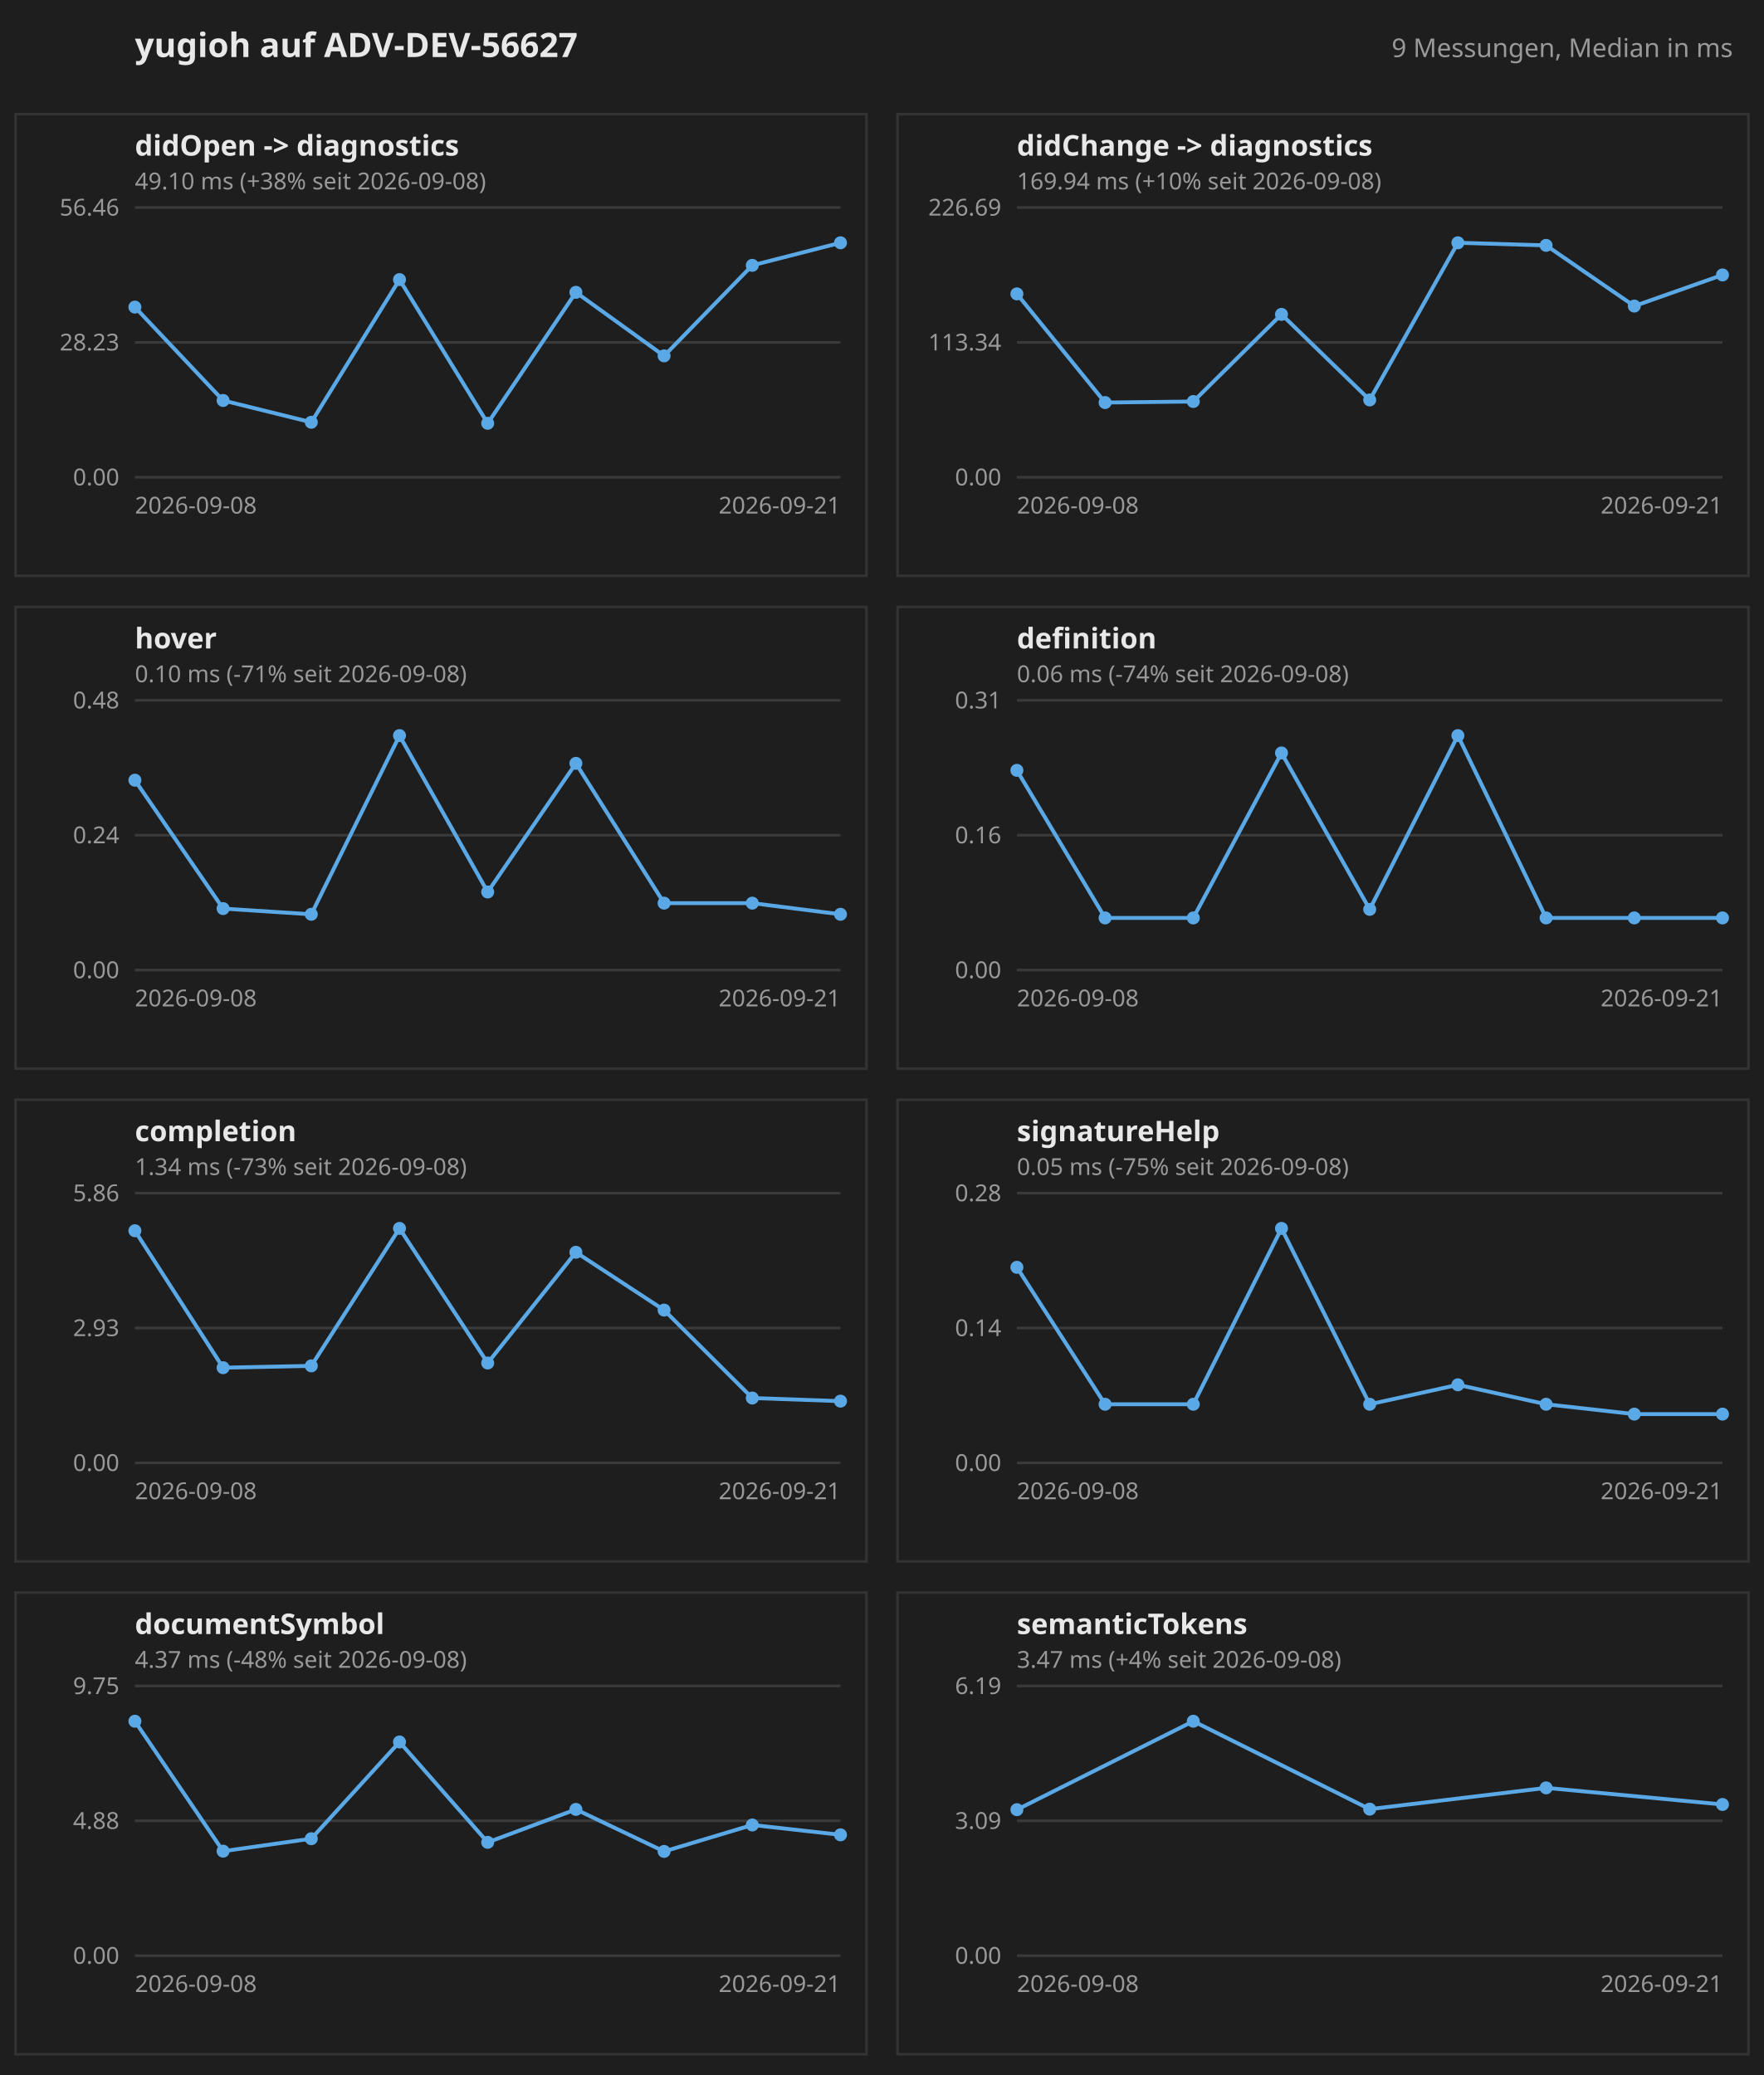
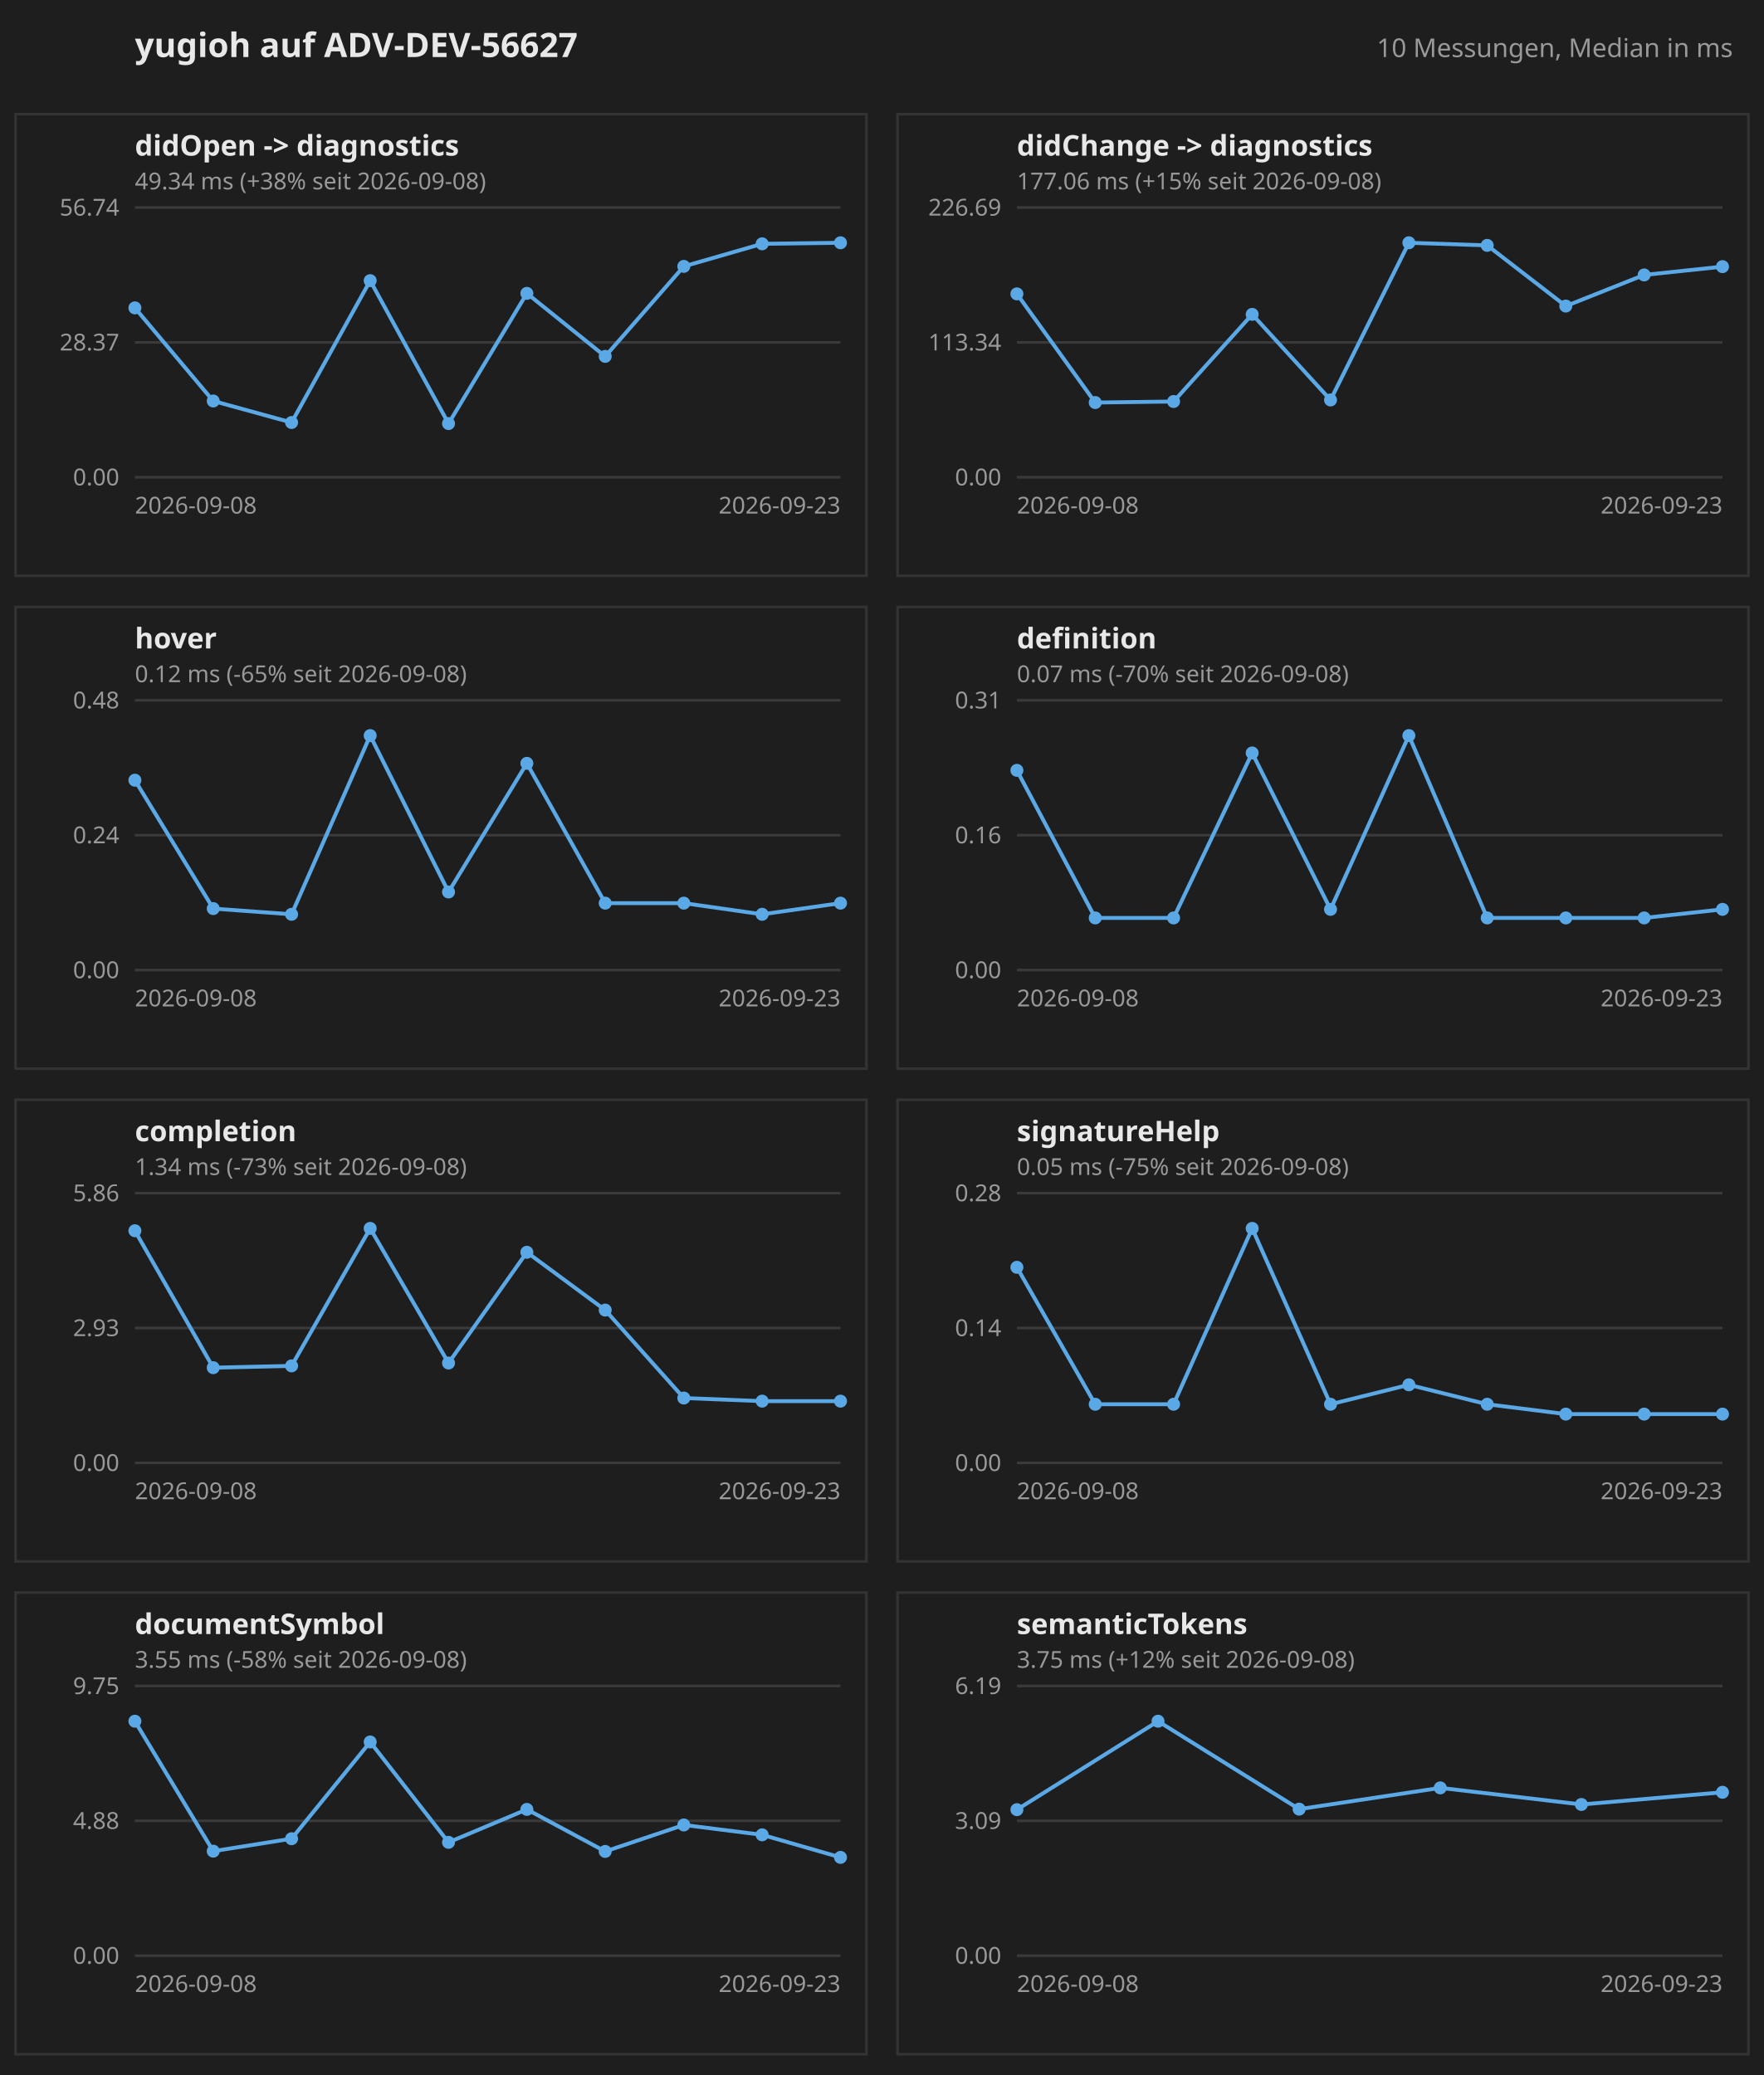
<svg xmlns="http://www.w3.org/2000/svg" width="680" height="800" font-family="sans-serif">
  <rect width="680" height="800" fill="#1e1e1e" />
  <text x="52" y="22" font-size="13" font-weight="bold" fill="#e8e8e8">yugioh auf ADV-DEV-56627</text>
-   <text x="668" y="22" text-anchor="end" font-size="10" fill="#999">9 Messungen, Median in ms</text>
+   <text x="668" y="22" text-anchor="end" font-size="10" fill="#999">10 Messungen, Median in ms</text>
  <g transform="translate(0 40)">
    <rect x="6" y="4" width="328" height="178" fill="none" stroke="#333" />
    <text x="52" y="20" font-size="11" font-weight="bold" fill="#e8e8e8">didOpen -&gt; diagnostics</text>
-     <text x="52" y="33" font-size="9" fill="#999">49.10 ms (+38% seit 2026-09-08)</text>
+     <text x="52" y="33" font-size="9" fill="#999">49.34 ms (+38% seit 2026-09-08)</text>
    <line x1="52" y1="144.0" x2="324" y2="144.0" stroke="#3a3a3a" />
    <text x="46" y="144.0" text-anchor="end" dominant-baseline="middle" font-size="9" fill="#999">0.00</text>
    <line x1="52" y1="92.0" x2="324" y2="92.0" stroke="#3a3a3a" />
-     <text x="46" y="92.0" text-anchor="end" dominant-baseline="middle" font-size="9" fill="#999">28.23</text>
+     <text x="46" y="92.0" text-anchor="end" dominant-baseline="middle" font-size="9" fill="#999">28.37</text>
    <line x1="52" y1="40.0" x2="324" y2="40.0" stroke="#3a3a3a" />
-     <text x="46" y="40.0" text-anchor="end" dominant-baseline="middle" font-size="9" fill="#999">56.46</text>
+     <text x="46" y="40.0" text-anchor="end" dominant-baseline="middle" font-size="9" fill="#999">56.74</text>
    <text x="52" y="158" font-size="9" fill="#999">2026-09-08</text>
-     <text x="324" y="158" text-anchor="end" font-size="9" fill="#999">2026-09-21</text>
-     <polyline fill="none" stroke="#5aa9e6" stroke-width="1.5" points="52.0,78.4 86.0,114.4 120.0,122.8 154.0,67.8 188.0,123.2 222.0,72.7 256.0,97.2 290.0,62.3 324.0,53.6" />
-     <circle cx="52.0" cy="78.4" r="2.5" fill="#5aa9e6" />
-     <circle cx="86.0" cy="114.4" r="2.5" fill="#5aa9e6" />
-     <circle cx="120.0" cy="122.8" r="2.5" fill="#5aa9e6" />
-     <circle cx="154.0" cy="67.8" r="2.5" fill="#5aa9e6" />
-     <circle cx="188.0" cy="123.2" r="2.5" fill="#5aa9e6" />
-     <circle cx="222.0" cy="72.7" r="2.5" fill="#5aa9e6" />
-     <circle cx="256.0" cy="97.2" r="2.5" fill="#5aa9e6" />
-     <circle cx="290.0" cy="62.3" r="2.5" fill="#5aa9e6" />
+     <text x="324" y="158" text-anchor="end" font-size="9" fill="#999">2026-09-23</text>
+     <polyline fill="none" stroke="#5aa9e6" stroke-width="1.5" points="52.0,78.7 82.2,114.6 112.4,122.9 142.7,68.2 172.9,123.3 203.1,73.1 233.3,97.4 263.6,62.7 293.8,54.0 324.0,53.6" />
+     <circle cx="52.0" cy="78.7" r="2.5" fill="#5aa9e6" />
+     <circle cx="82.2" cy="114.6" r="2.5" fill="#5aa9e6" />
+     <circle cx="112.4" cy="122.9" r="2.5" fill="#5aa9e6" />
+     <circle cx="142.7" cy="68.2" r="2.5" fill="#5aa9e6" />
+     <circle cx="172.9" cy="123.3" r="2.5" fill="#5aa9e6" />
+     <circle cx="203.1" cy="73.1" r="2.5" fill="#5aa9e6" />
+     <circle cx="233.3" cy="97.4" r="2.5" fill="#5aa9e6" />
+     <circle cx="263.6" cy="62.7" r="2.5" fill="#5aa9e6" />
+     <circle cx="293.8" cy="54.0" r="2.5" fill="#5aa9e6" />
    <circle cx="324.0" cy="53.6" r="2.5" fill="#5aa9e6" />
  </g>
  <g transform="translate(340 40)">
    <rect x="6" y="4" width="328" height="178" fill="none" stroke="#333" />
    <text x="52" y="20" font-size="11" font-weight="bold" fill="#e8e8e8">didChange -&gt; diagnostics</text>
-     <text x="52" y="33" font-size="9" fill="#999">169.94 ms (+10% seit 2026-09-08)</text>
+     <text x="52" y="33" font-size="9" fill="#999">177.06 ms (+15% seit 2026-09-08)</text>
    <line x1="52" y1="144.0" x2="324" y2="144.0" stroke="#3a3a3a" />
    <text x="46" y="144.0" text-anchor="end" dominant-baseline="middle" font-size="9" fill="#999">0.00</text>
    <line x1="52" y1="92.0" x2="324" y2="92.0" stroke="#3a3a3a" />
    <text x="46" y="92.0" text-anchor="end" dominant-baseline="middle" font-size="9" fill="#999">113.34</text>
    <line x1="52" y1="40.0" x2="324" y2="40.0" stroke="#3a3a3a" />
    <text x="46" y="40.0" text-anchor="end" dominant-baseline="middle" font-size="9" fill="#999">226.69</text>
    <text x="52" y="158" font-size="9" fill="#999">2026-09-08</text>
-     <text x="324" y="158" text-anchor="end" font-size="9" fill="#999">2026-09-21</text>
-     <polyline fill="none" stroke="#5aa9e6" stroke-width="1.5" points="52.0,73.3 86.0,115.2 120.0,114.8 154.0,81.2 188.0,114.2 222.0,53.6 256.0,54.6 290.0,78.0 324.0,66.0" />
+     <text x="324" y="158" text-anchor="end" font-size="9" fill="#999">2026-09-23</text>
+     <polyline fill="none" stroke="#5aa9e6" stroke-width="1.5" points="52.0,73.3 82.2,115.2 112.4,114.8 142.7,81.2 172.9,114.2 203.1,53.6 233.3,54.6 263.6,78.0 293.8,66.0 324.0,62.8" />
    <circle cx="52.0" cy="73.3" r="2.5" fill="#5aa9e6" />
-     <circle cx="86.0" cy="115.2" r="2.5" fill="#5aa9e6" />
-     <circle cx="120.0" cy="114.8" r="2.5" fill="#5aa9e6" />
-     <circle cx="154.0" cy="81.2" r="2.5" fill="#5aa9e6" />
-     <circle cx="188.0" cy="114.2" r="2.5" fill="#5aa9e6" />
-     <circle cx="222.0" cy="53.6" r="2.5" fill="#5aa9e6" />
-     <circle cx="256.0" cy="54.6" r="2.5" fill="#5aa9e6" />
-     <circle cx="290.0" cy="78.0" r="2.5" fill="#5aa9e6" />
-     <circle cx="324.0" cy="66.0" r="2.5" fill="#5aa9e6" />
+     <circle cx="82.2" cy="115.2" r="2.5" fill="#5aa9e6" />
+     <circle cx="112.4" cy="114.8" r="2.5" fill="#5aa9e6" />
+     <circle cx="142.7" cy="81.2" r="2.5" fill="#5aa9e6" />
+     <circle cx="172.9" cy="114.2" r="2.5" fill="#5aa9e6" />
+     <circle cx="203.1" cy="53.6" r="2.5" fill="#5aa9e6" />
+     <circle cx="233.3" cy="54.6" r="2.5" fill="#5aa9e6" />
+     <circle cx="263.6" cy="78.0" r="2.5" fill="#5aa9e6" />
+     <circle cx="293.8" cy="66.0" r="2.5" fill="#5aa9e6" />
+     <circle cx="324.0" cy="62.8" r="2.5" fill="#5aa9e6" />
  </g>
  <g transform="translate(0 230)">
    <rect x="6" y="4" width="328" height="178" fill="none" stroke="#333" />
    <text x="52" y="20" font-size="11" font-weight="bold" fill="#e8e8e8">hover</text>
-     <text x="52" y="33" font-size="9" fill="#999">0.10 ms (-71% seit 2026-09-08)</text>
+     <text x="52" y="33" font-size="9" fill="#999">0.12 ms (-65% seit 2026-09-08)</text>
    <line x1="52" y1="144.0" x2="324" y2="144.0" stroke="#3a3a3a" />
    <text x="46" y="144.0" text-anchor="end" dominant-baseline="middle" font-size="9" fill="#999">0.00</text>
    <line x1="52" y1="92.0" x2="324" y2="92.0" stroke="#3a3a3a" />
    <text x="46" y="92.0" text-anchor="end" dominant-baseline="middle" font-size="9" fill="#999">0.24</text>
    <line x1="52" y1="40.0" x2="324" y2="40.0" stroke="#3a3a3a" />
    <text x="46" y="40.0" text-anchor="end" dominant-baseline="middle" font-size="9" fill="#999">0.48</text>
    <text x="52" y="158" font-size="9" fill="#999">2026-09-08</text>
-     <text x="324" y="158" text-anchor="end" font-size="9" fill="#999">2026-09-21</text>
-     <polyline fill="none" stroke="#5aa9e6" stroke-width="1.5" points="52.0,70.8 86.0,120.3 120.0,122.5 154.0,53.6 188.0,113.9 222.0,64.3 256.0,118.2 290.0,118.2 324.0,122.5" />
+     <text x="324" y="158" text-anchor="end" font-size="9" fill="#999">2026-09-23</text>
+     <polyline fill="none" stroke="#5aa9e6" stroke-width="1.5" points="52.0,70.8 82.2,120.3 112.4,122.5 142.7,53.6 172.9,113.9 203.1,64.3 233.3,118.2 263.6,118.2 293.8,122.5 324.0,118.2" />
    <circle cx="52.0" cy="70.8" r="2.5" fill="#5aa9e6" />
-     <circle cx="86.0" cy="120.3" r="2.5" fill="#5aa9e6" />
-     <circle cx="120.0" cy="122.5" r="2.5" fill="#5aa9e6" />
-     <circle cx="154.0" cy="53.6" r="2.5" fill="#5aa9e6" />
-     <circle cx="188.0" cy="113.9" r="2.5" fill="#5aa9e6" />
-     <circle cx="222.0" cy="64.3" r="2.5" fill="#5aa9e6" />
-     <circle cx="256.0" cy="118.2" r="2.5" fill="#5aa9e6" />
-     <circle cx="290.0" cy="118.2" r="2.5" fill="#5aa9e6" />
-     <circle cx="324.0" cy="122.5" r="2.5" fill="#5aa9e6" />
+     <circle cx="82.2" cy="120.3" r="2.5" fill="#5aa9e6" />
+     <circle cx="112.4" cy="122.5" r="2.5" fill="#5aa9e6" />
+     <circle cx="142.7" cy="53.6" r="2.5" fill="#5aa9e6" />
+     <circle cx="172.9" cy="113.9" r="2.5" fill="#5aa9e6" />
+     <circle cx="203.1" cy="64.3" r="2.5" fill="#5aa9e6" />
+     <circle cx="233.3" cy="118.2" r="2.5" fill="#5aa9e6" />
+     <circle cx="263.6" cy="118.2" r="2.5" fill="#5aa9e6" />
+     <circle cx="293.8" cy="122.5" r="2.5" fill="#5aa9e6" />
+     <circle cx="324.0" cy="118.2" r="2.5" fill="#5aa9e6" />
  </g>
  <g transform="translate(340 230)">
    <rect x="6" y="4" width="328" height="178" fill="none" stroke="#333" />
    <text x="52" y="20" font-size="11" font-weight="bold" fill="#e8e8e8">definition</text>
-     <text x="52" y="33" font-size="9" fill="#999">0.06 ms (-74% seit 2026-09-08)</text>
+     <text x="52" y="33" font-size="9" fill="#999">0.07 ms (-70% seit 2026-09-08)</text>
    <line x1="52" y1="144.0" x2="324" y2="144.0" stroke="#3a3a3a" />
    <text x="46" y="144.0" text-anchor="end" dominant-baseline="middle" font-size="9" fill="#999">0.00</text>
    <line x1="52" y1="92.0" x2="324" y2="92.0" stroke="#3a3a3a" />
    <text x="46" y="92.0" text-anchor="end" dominant-baseline="middle" font-size="9" fill="#999">0.16</text>
    <line x1="52" y1="40.0" x2="324" y2="40.0" stroke="#3a3a3a" />
    <text x="46" y="40.0" text-anchor="end" dominant-baseline="middle" font-size="9" fill="#999">0.31</text>
    <text x="52" y="158" font-size="9" fill="#999">2026-09-08</text>
-     <text x="324" y="158" text-anchor="end" font-size="9" fill="#999">2026-09-21</text>
-     <polyline fill="none" stroke="#5aa9e6" stroke-width="1.5" points="52.0,67.0 86.0,123.9 120.0,123.9 154.0,60.3 188.0,120.6 222.0,53.6 256.0,123.9 290.0,123.9 324.0,123.9" />
+     <text x="324" y="158" text-anchor="end" font-size="9" fill="#999">2026-09-23</text>
+     <polyline fill="none" stroke="#5aa9e6" stroke-width="1.5" points="52.0,67.0 82.2,123.9 112.4,123.9 142.7,60.3 172.9,120.6 203.1,53.6 233.3,123.9 263.6,123.9 293.8,123.9 324.0,120.6" />
    <circle cx="52.0" cy="67.0" r="2.5" fill="#5aa9e6" />
-     <circle cx="86.0" cy="123.9" r="2.5" fill="#5aa9e6" />
-     <circle cx="120.0" cy="123.9" r="2.5" fill="#5aa9e6" />
-     <circle cx="154.0" cy="60.3" r="2.5" fill="#5aa9e6" />
-     <circle cx="188.0" cy="120.6" r="2.5" fill="#5aa9e6" />
-     <circle cx="222.0" cy="53.6" r="2.5" fill="#5aa9e6" />
-     <circle cx="256.0" cy="123.9" r="2.5" fill="#5aa9e6" />
-     <circle cx="290.0" cy="123.9" r="2.5" fill="#5aa9e6" />
-     <circle cx="324.0" cy="123.9" r="2.5" fill="#5aa9e6" />
+     <circle cx="82.2" cy="123.9" r="2.5" fill="#5aa9e6" />
+     <circle cx="112.4" cy="123.9" r="2.5" fill="#5aa9e6" />
+     <circle cx="142.7" cy="60.3" r="2.5" fill="#5aa9e6" />
+     <circle cx="172.9" cy="120.6" r="2.5" fill="#5aa9e6" />
+     <circle cx="203.1" cy="53.6" r="2.5" fill="#5aa9e6" />
+     <circle cx="233.3" cy="123.9" r="2.5" fill="#5aa9e6" />
+     <circle cx="263.6" cy="123.9" r="2.5" fill="#5aa9e6" />
+     <circle cx="293.8" cy="123.9" r="2.5" fill="#5aa9e6" />
+     <circle cx="324.0" cy="120.6" r="2.5" fill="#5aa9e6" />
  </g>
  <g transform="translate(0 420)">
    <rect x="6" y="4" width="328" height="178" fill="none" stroke="#333" />
    <text x="52" y="20" font-size="11" font-weight="bold" fill="#e8e8e8">completion</text>
    <text x="52" y="33" font-size="9" fill="#999">1.34 ms (-73% seit 2026-09-08)</text>
    <line x1="52" y1="144.0" x2="324" y2="144.0" stroke="#3a3a3a" />
    <text x="46" y="144.0" text-anchor="end" dominant-baseline="middle" font-size="9" fill="#999">0.00</text>
    <line x1="52" y1="92.0" x2="324" y2="92.0" stroke="#3a3a3a" />
    <text x="46" y="92.0" text-anchor="end" dominant-baseline="middle" font-size="9" fill="#999">2.93</text>
    <line x1="52" y1="40.0" x2="324" y2="40.0" stroke="#3a3a3a" />
    <text x="46" y="40.0" text-anchor="end" dominant-baseline="middle" font-size="9" fill="#999">5.86</text>
    <text x="52" y="158" font-size="9" fill="#999">2026-09-08</text>
-     <text x="324" y="158" text-anchor="end" font-size="9" fill="#999">2026-09-21</text>
-     <polyline fill="none" stroke="#5aa9e6" stroke-width="1.5" points="52.0,54.5 86.0,107.3 120.0,106.6 154.0,53.6 188.0,105.5 222.0,62.8 256.0,85.1 290.0,119.0 324.0,120.2" />
+     <text x="324" y="158" text-anchor="end" font-size="9" fill="#999">2026-09-23</text>
+     <polyline fill="none" stroke="#5aa9e6" stroke-width="1.5" points="52.0,54.5 82.2,107.3 112.4,106.6 142.7,53.6 172.9,105.5 203.1,62.8 233.3,85.1 263.6,119.0 293.8,120.2 324.0,120.2" />
    <circle cx="52.0" cy="54.5" r="2.5" fill="#5aa9e6" />
-     <circle cx="86.0" cy="107.3" r="2.5" fill="#5aa9e6" />
-     <circle cx="120.0" cy="106.6" r="2.5" fill="#5aa9e6" />
-     <circle cx="154.0" cy="53.6" r="2.5" fill="#5aa9e6" />
-     <circle cx="188.0" cy="105.5" r="2.5" fill="#5aa9e6" />
-     <circle cx="222.0" cy="62.8" r="2.5" fill="#5aa9e6" />
-     <circle cx="256.0" cy="85.1" r="2.5" fill="#5aa9e6" />
-     <circle cx="290.0" cy="119.0" r="2.5" fill="#5aa9e6" />
+     <circle cx="82.2" cy="107.3" r="2.5" fill="#5aa9e6" />
+     <circle cx="112.4" cy="106.6" r="2.5" fill="#5aa9e6" />
+     <circle cx="142.7" cy="53.6" r="2.5" fill="#5aa9e6" />
+     <circle cx="172.9" cy="105.5" r="2.5" fill="#5aa9e6" />
+     <circle cx="203.1" cy="62.8" r="2.5" fill="#5aa9e6" />
+     <circle cx="233.3" cy="85.1" r="2.5" fill="#5aa9e6" />
+     <circle cx="263.6" cy="119.0" r="2.5" fill="#5aa9e6" />
+     <circle cx="293.8" cy="120.2" r="2.5" fill="#5aa9e6" />
    <circle cx="324.0" cy="120.2" r="2.5" fill="#5aa9e6" />
  </g>
  <g transform="translate(340 420)">
    <rect x="6" y="4" width="328" height="178" fill="none" stroke="#333" />
    <text x="52" y="20" font-size="11" font-weight="bold" fill="#e8e8e8">signatureHelp</text>
    <text x="52" y="33" font-size="9" fill="#999">0.05 ms (-75% seit 2026-09-08)</text>
    <line x1="52" y1="144.0" x2="324" y2="144.0" stroke="#3a3a3a" />
    <text x="46" y="144.0" text-anchor="end" dominant-baseline="middle" font-size="9" fill="#999">0.00</text>
    <line x1="52" y1="92.0" x2="324" y2="92.0" stroke="#3a3a3a" />
    <text x="46" y="92.0" text-anchor="end" dominant-baseline="middle" font-size="9" fill="#999">0.14</text>
    <line x1="52" y1="40.0" x2="324" y2="40.0" stroke="#3a3a3a" />
    <text x="46" y="40.0" text-anchor="end" dominant-baseline="middle" font-size="9" fill="#999">0.28</text>
    <text x="52" y="158" font-size="9" fill="#999">2026-09-08</text>
-     <text x="324" y="158" text-anchor="end" font-size="9" fill="#999">2026-09-21</text>
-     <polyline fill="none" stroke="#5aa9e6" stroke-width="1.5" points="52.0,68.6 86.0,121.4 120.0,121.4 154.0,53.6 188.0,121.4 222.0,113.9 256.0,121.4 290.0,125.2 324.0,125.2" />
+     <text x="324" y="158" text-anchor="end" font-size="9" fill="#999">2026-09-23</text>
+     <polyline fill="none" stroke="#5aa9e6" stroke-width="1.5" points="52.0,68.6 82.2,121.4 112.4,121.4 142.7,53.6 172.9,121.4 203.1,113.9 233.3,121.4 263.6,125.2 293.8,125.2 324.0,125.2" />
    <circle cx="52.0" cy="68.6" r="2.5" fill="#5aa9e6" />
-     <circle cx="86.0" cy="121.4" r="2.5" fill="#5aa9e6" />
-     <circle cx="120.0" cy="121.4" r="2.5" fill="#5aa9e6" />
-     <circle cx="154.0" cy="53.6" r="2.5" fill="#5aa9e6" />
-     <circle cx="188.0" cy="121.4" r="2.5" fill="#5aa9e6" />
-     <circle cx="222.0" cy="113.9" r="2.5" fill="#5aa9e6" />
-     <circle cx="256.0" cy="121.4" r="2.5" fill="#5aa9e6" />
-     <circle cx="290.0" cy="125.2" r="2.5" fill="#5aa9e6" />
+     <circle cx="82.2" cy="121.4" r="2.5" fill="#5aa9e6" />
+     <circle cx="112.4" cy="121.4" r="2.5" fill="#5aa9e6" />
+     <circle cx="142.7" cy="53.6" r="2.5" fill="#5aa9e6" />
+     <circle cx="172.9" cy="121.4" r="2.5" fill="#5aa9e6" />
+     <circle cx="203.1" cy="113.9" r="2.5" fill="#5aa9e6" />
+     <circle cx="233.3" cy="121.4" r="2.5" fill="#5aa9e6" />
+     <circle cx="263.6" cy="125.2" r="2.5" fill="#5aa9e6" />
+     <circle cx="293.8" cy="125.2" r="2.5" fill="#5aa9e6" />
    <circle cx="324.0" cy="125.2" r="2.5" fill="#5aa9e6" />
  </g>
  <g transform="translate(0 610)">
    <rect x="6" y="4" width="328" height="178" fill="none" stroke="#333" />
    <text x="52" y="20" font-size="11" font-weight="bold" fill="#e8e8e8">documentSymbol</text>
-     <text x="52" y="33" font-size="9" fill="#999">4.37 ms (-48% seit 2026-09-08)</text>
+     <text x="52" y="33" font-size="9" fill="#999">3.55 ms (-58% seit 2026-09-08)</text>
    <line x1="52" y1="144.0" x2="324" y2="144.0" stroke="#3a3a3a" />
    <text x="46" y="144.0" text-anchor="end" dominant-baseline="middle" font-size="9" fill="#999">0.00</text>
    <line x1="52" y1="92.0" x2="324" y2="92.0" stroke="#3a3a3a" />
    <text x="46" y="92.0" text-anchor="end" dominant-baseline="middle" font-size="9" fill="#999">4.88</text>
    <line x1="52" y1="40.0" x2="324" y2="40.0" stroke="#3a3a3a" />
    <text x="46" y="40.0" text-anchor="end" dominant-baseline="middle" font-size="9" fill="#999">9.75</text>
    <text x="52" y="158" font-size="9" fill="#999">2026-09-08</text>
-     <text x="324" y="158" text-anchor="end" font-size="9" fill="#999">2026-09-21</text>
-     <polyline fill="none" stroke="#5aa9e6" stroke-width="1.5" points="52.0,53.6 86.0,103.7 120.0,98.9 154.0,61.6 188.0,100.3 222.0,87.6 256.0,103.8 290.0,93.6 324.0,97.4" />
+     <text x="324" y="158" text-anchor="end" font-size="9" fill="#999">2026-09-23</text>
+     <polyline fill="none" stroke="#5aa9e6" stroke-width="1.5" points="52.0,53.6 82.2,103.7 112.4,98.9 142.7,61.6 172.9,100.3 203.1,87.6 233.3,103.8 263.6,93.6 293.8,97.4 324.0,106.1" />
    <circle cx="52.0" cy="53.6" r="2.5" fill="#5aa9e6" />
-     <circle cx="86.0" cy="103.7" r="2.5" fill="#5aa9e6" />
-     <circle cx="120.0" cy="98.9" r="2.5" fill="#5aa9e6" />
-     <circle cx="154.0" cy="61.6" r="2.5" fill="#5aa9e6" />
-     <circle cx="188.0" cy="100.3" r="2.5" fill="#5aa9e6" />
-     <circle cx="222.0" cy="87.6" r="2.5" fill="#5aa9e6" />
-     <circle cx="256.0" cy="103.8" r="2.5" fill="#5aa9e6" />
-     <circle cx="290.0" cy="93.6" r="2.5" fill="#5aa9e6" />
-     <circle cx="324.0" cy="97.4" r="2.5" fill="#5aa9e6" />
+     <circle cx="82.2" cy="103.7" r="2.5" fill="#5aa9e6" />
+     <circle cx="112.4" cy="98.9" r="2.5" fill="#5aa9e6" />
+     <circle cx="142.7" cy="61.6" r="2.5" fill="#5aa9e6" />
+     <circle cx="172.9" cy="100.3" r="2.5" fill="#5aa9e6" />
+     <circle cx="203.1" cy="87.6" r="2.5" fill="#5aa9e6" />
+     <circle cx="233.3" cy="103.8" r="2.5" fill="#5aa9e6" />
+     <circle cx="263.6" cy="93.6" r="2.5" fill="#5aa9e6" />
+     <circle cx="293.8" cy="97.4" r="2.5" fill="#5aa9e6" />
+     <circle cx="324.0" cy="106.1" r="2.5" fill="#5aa9e6" />
  </g>
  <g transform="translate(340 610)">
    <rect x="6" y="4" width="328" height="178" fill="none" stroke="#333" />
    <text x="52" y="20" font-size="11" font-weight="bold" fill="#e8e8e8">semanticTokens</text>
-     <text x="52" y="33" font-size="9" fill="#999">3.47 ms (+4% seit 2026-09-08)</text>
+     <text x="52" y="33" font-size="9" fill="#999">3.75 ms (+12% seit 2026-09-08)</text>
    <line x1="52" y1="144.0" x2="324" y2="144.0" stroke="#3a3a3a" />
    <text x="46" y="144.0" text-anchor="end" dominant-baseline="middle" font-size="9" fill="#999">0.00</text>
    <line x1="52" y1="92.0" x2="324" y2="92.0" stroke="#3a3a3a" />
    <text x="46" y="92.0" text-anchor="end" dominant-baseline="middle" font-size="9" fill="#999">3.09</text>
    <line x1="52" y1="40.0" x2="324" y2="40.0" stroke="#3a3a3a" />
    <text x="46" y="40.0" text-anchor="end" dominant-baseline="middle" font-size="9" fill="#999">6.19</text>
    <text x="52" y="158" font-size="9" fill="#999">2026-09-08</text>
-     <text x="324" y="158" text-anchor="end" font-size="9" fill="#999">2026-09-21</text>
-     <polyline fill="none" stroke="#5aa9e6" stroke-width="1.5" points="52.0,87.7 120.0,53.6 188.0,87.5 256.0,79.3 324.0,85.7" />
+     <text x="324" y="158" text-anchor="end" font-size="9" fill="#999">2026-09-23</text>
+     <polyline fill="none" stroke="#5aa9e6" stroke-width="1.5" points="52.0,87.7 106.4,53.6 160.8,87.5 215.2,79.3 269.6,85.7 324.0,81.0" />
    <circle cx="52.0" cy="87.7" r="2.5" fill="#5aa9e6" />
-     <circle cx="120.0" cy="53.6" r="2.5" fill="#5aa9e6" />
-     <circle cx="188.0" cy="87.5" r="2.5" fill="#5aa9e6" />
-     <circle cx="256.0" cy="79.3" r="2.5" fill="#5aa9e6" />
-     <circle cx="324.0" cy="85.7" r="2.5" fill="#5aa9e6" />
+     <circle cx="106.4" cy="53.6" r="2.5" fill="#5aa9e6" />
+     <circle cx="160.8" cy="87.5" r="2.5" fill="#5aa9e6" />
+     <circle cx="215.2" cy="79.3" r="2.5" fill="#5aa9e6" />
+     <circle cx="269.6" cy="85.7" r="2.5" fill="#5aa9e6" />
+     <circle cx="324.0" cy="81.0" r="2.5" fill="#5aa9e6" />
  </g>
</svg>
